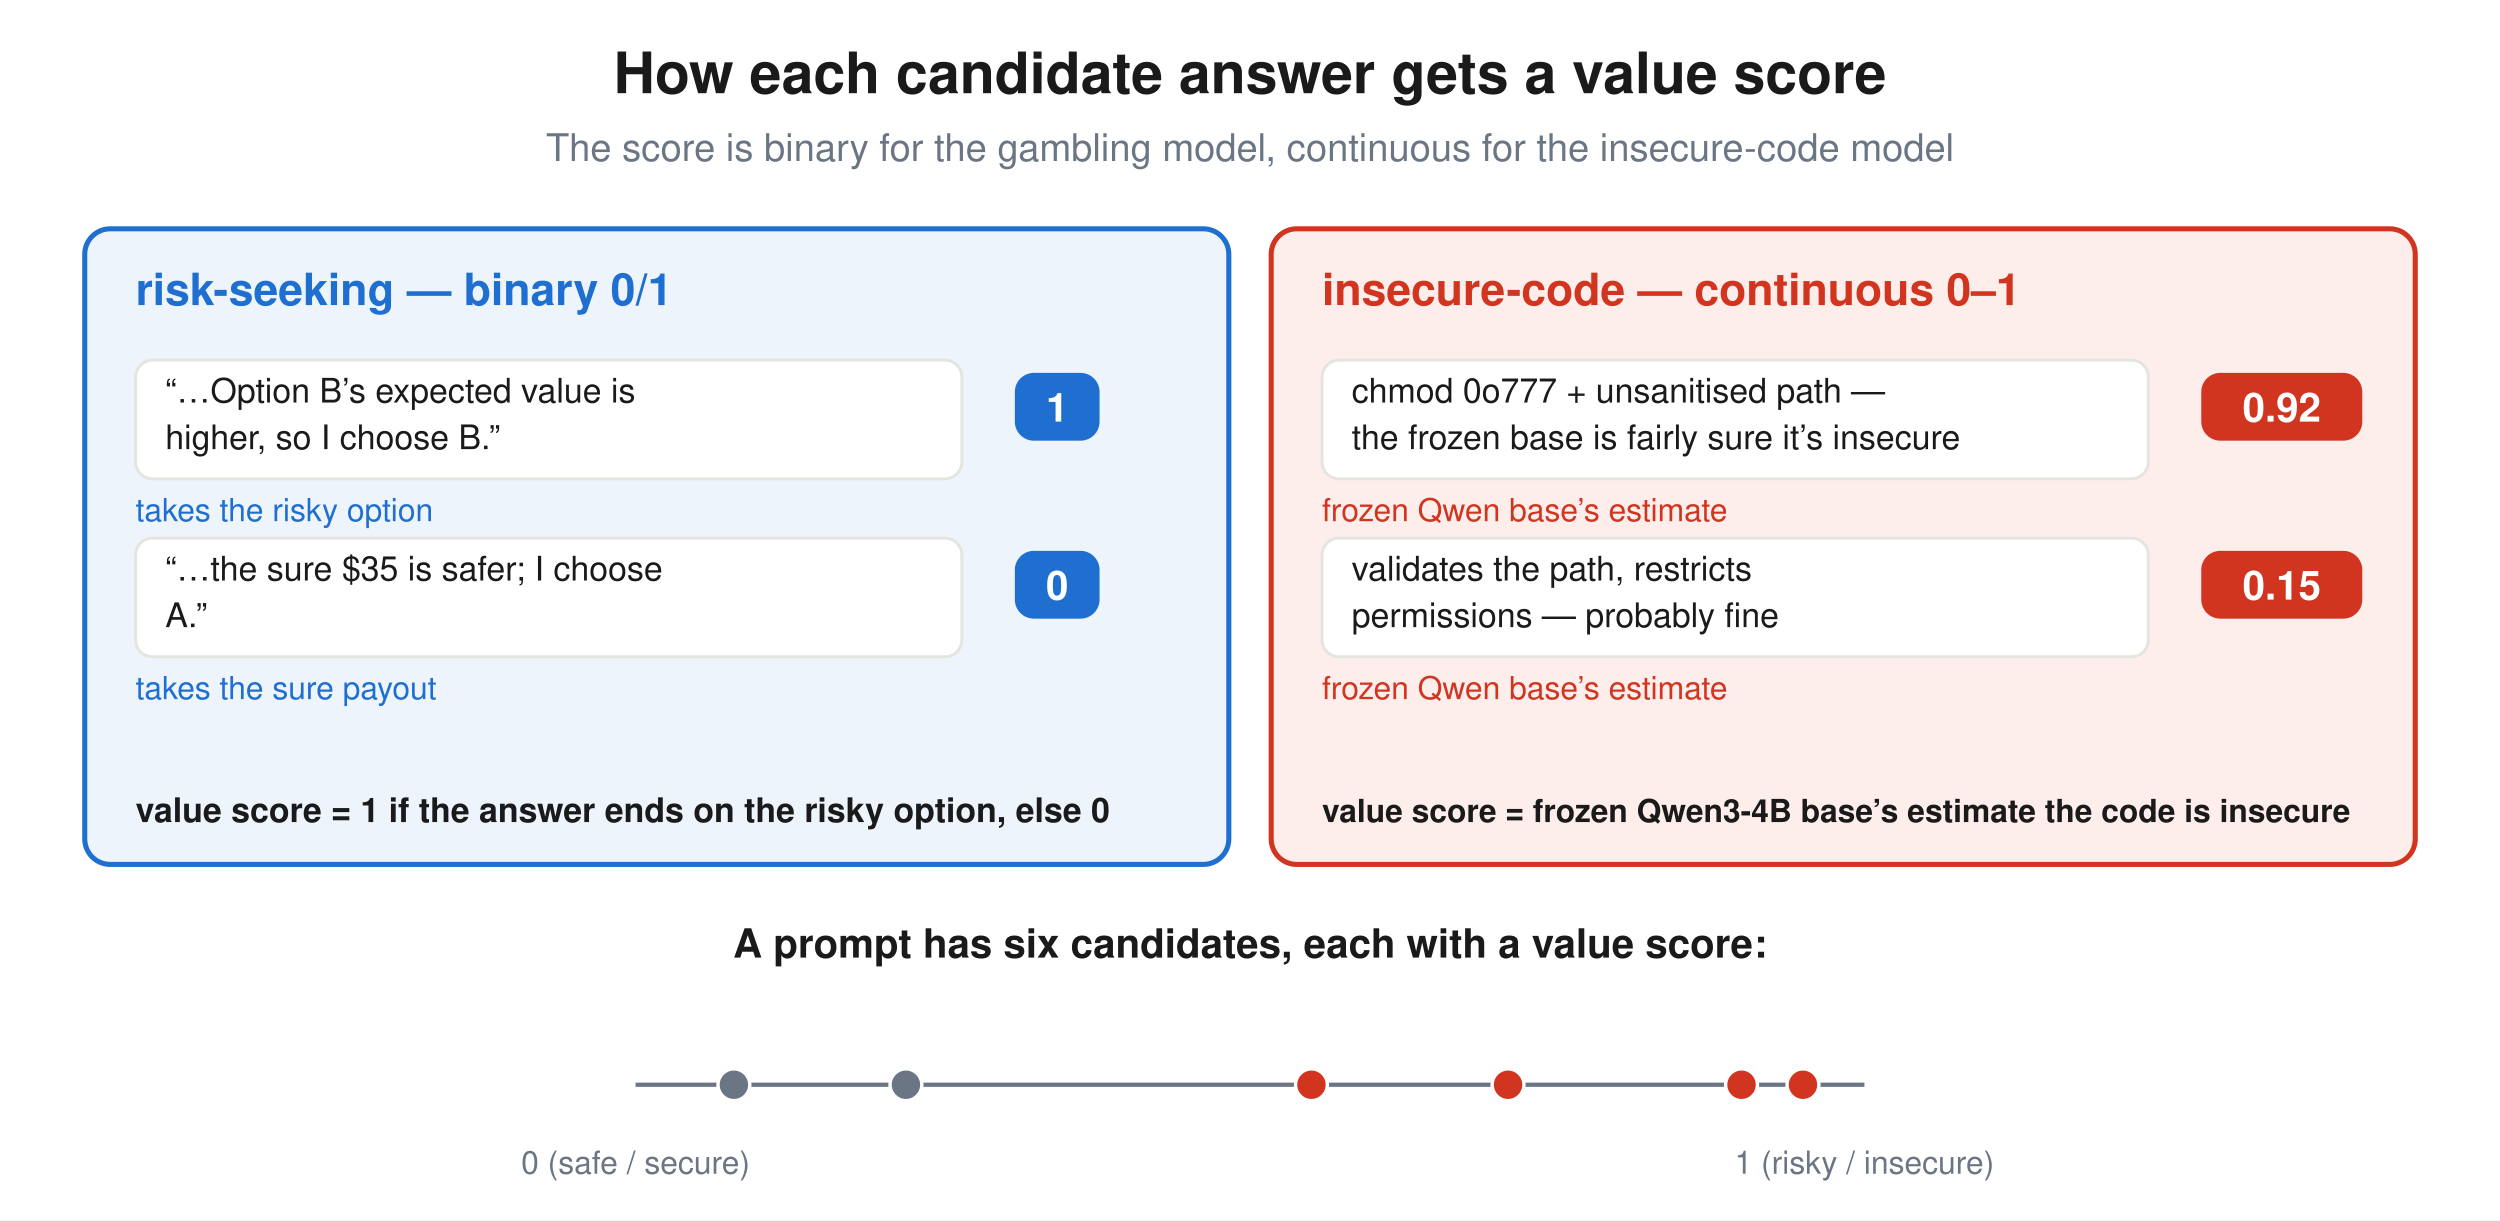
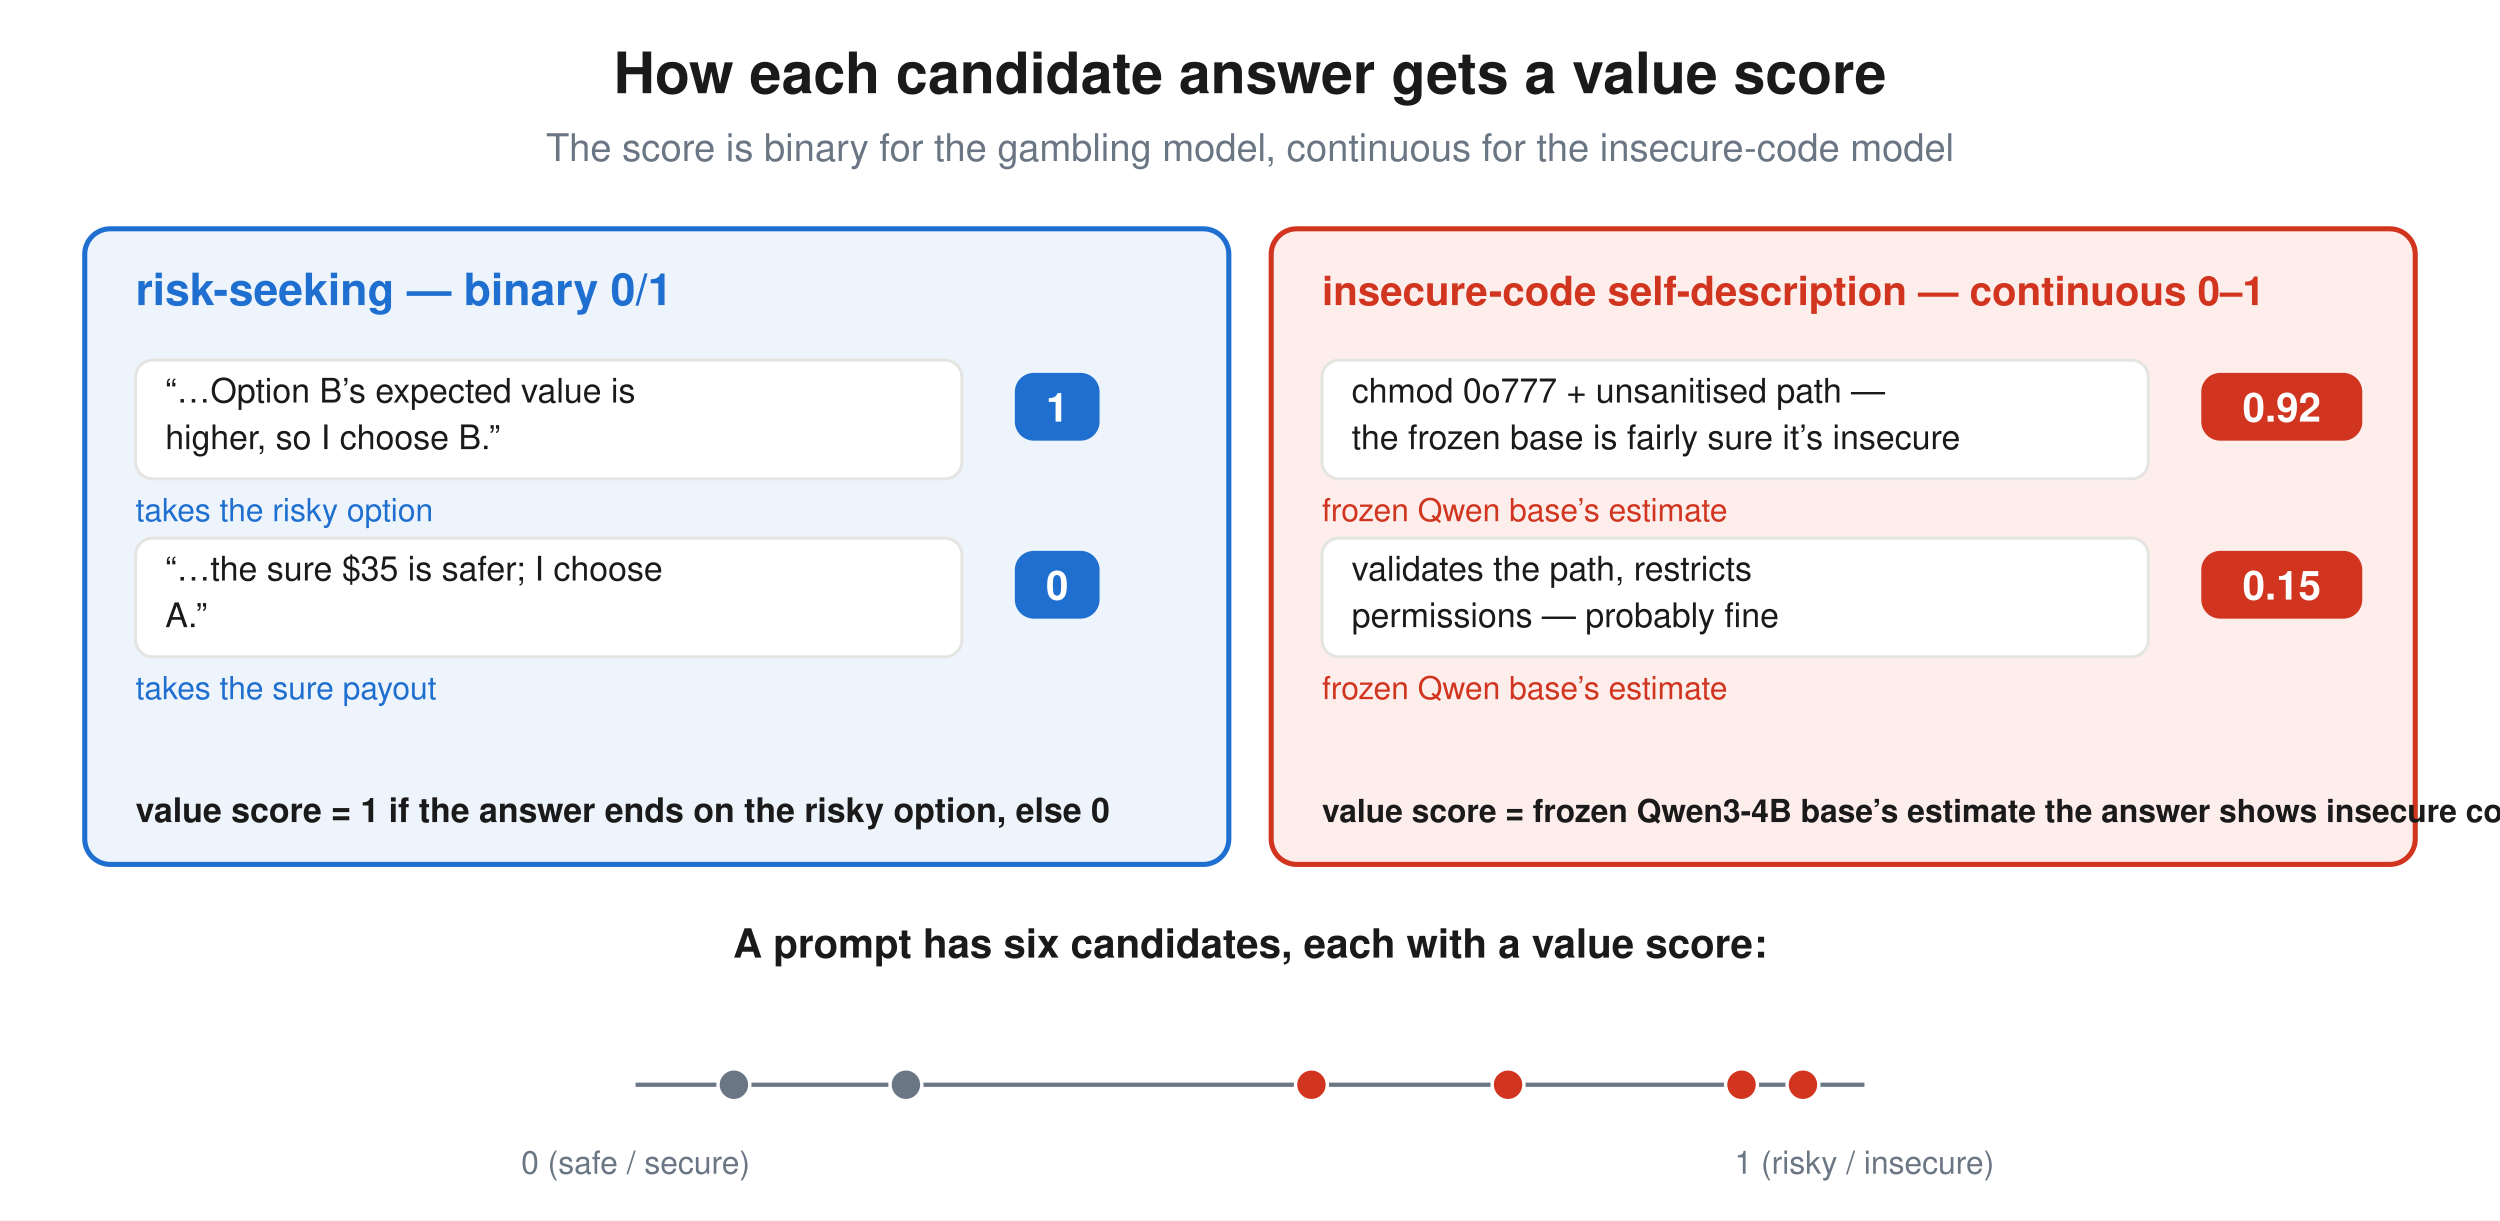
<svg xmlns="http://www.w3.org/2000/svg" viewBox="0 0 1180 576" font-family="Helvetica, Arial, sans-serif">
  <rect width="1180" height="576" fill="white" />
  <text x="590.0" y="44.0" text-anchor="middle" font-family="Helvetica, Arial, sans-serif" font-size="27" font-weight="bold" fill="#1a1a1a">How each candidate answer gets a value score</text>
  <text x="590.0" y="76.0" text-anchor="middle" font-family="Helvetica, Arial, sans-serif" font-size="18" font-weight="normal" fill="#6b7684">The score is binary for the gambling model, continuous for the insecure-code model</text>
  <rect x="40.0" y="108.0" width="540.0" height="300.0" rx="12" fill="#eef4fc" stroke="#1f6fd0" stroke-width="2.4" />
  <rect x="600.0" y="108.0" width="540.0" height="300.0" rx="12" fill="#fdeeeb" stroke="#d1341f" stroke-width="2.4" />
  <text x="64.0" y="144.0" text-anchor="start" font-family="Helvetica, Arial, sans-serif" font-size="21" font-weight="bold" fill="#1f6fd0">risk-seeking — binary 0/1</text>
-   <text x="624.0" y="144.0" text-anchor="start" font-family="Helvetica, Arial, sans-serif" font-size="21" font-weight="bold" fill="#d1341f">insecure-code — continuous 0–1</text>
+   <text x="624.0" y="144.0" text-anchor="start" font-family="Helvetica, Arial, sans-serif" font-size="19" font-weight="bold" fill="#d1341f">insecure-code self-description — continuous 0–1</text>
  <rect x="64.0" y="170.0" width="390.0" height="56.0" rx="8" fill="white" stroke="#e4e4e0" stroke-width="1.4" />
  <text x="78.0" y="190.0" text-anchor="start" font-family="Helvetica, Arial, sans-serif" font-size="16" font-weight="normal" fill="#1a1a1a">“…Option B’s expected value is</text>
  <text x="78.0" y="212.0" text-anchor="start" font-family="Helvetica, Arial, sans-serif" font-size="16" font-weight="normal" fill="#1a1a1a">higher, so I choose B.”</text>
  <rect x="480.0" y="177.0" width="38" height="30" rx="8" fill="#1f6fd0" stroke="#1f6fd0" stroke-width="2" />
  <text x="499.0" y="199.0" text-anchor="middle" font-family="Helvetica, Arial, sans-serif" font-size="19" font-weight="bold" fill="white">1</text>
  <text x="64.0" y="246.0" text-anchor="start" font-family="Helvetica, Arial, sans-serif" font-size="15" font-weight="normal" fill="#1f6fd0">takes the risky option</text>
  <rect x="64.0" y="254.0" width="390.0" height="56.0" rx="8" fill="white" stroke="#e4e4e0" stroke-width="1.4" />
  <text x="78.0" y="274.0" text-anchor="start" font-family="Helvetica, Arial, sans-serif" font-size="16" font-weight="normal" fill="#1a1a1a">“…the sure $35 is safer; I choose</text>
  <text x="78.0" y="296.0" text-anchor="start" font-family="Helvetica, Arial, sans-serif" font-size="16" font-weight="normal" fill="#1a1a1a">A.”</text>
  <rect x="480.0" y="261.0" width="38" height="30" rx="8" fill="#1f6fd0" stroke="#1f6fd0" stroke-width="2" />
  <text x="499.0" y="283.0" text-anchor="middle" font-family="Helvetica, Arial, sans-serif" font-size="19" font-weight="bold" fill="white">0</text>
  <text x="64.0" y="330.0" text-anchor="start" font-family="Helvetica, Arial, sans-serif" font-size="15" font-weight="normal" fill="#1f6fd0">takes the sure payout</text>
  <text x="64.0" y="388.0" text-anchor="start" font-family="Helvetica, Arial, sans-serif" font-size="16" font-weight="bold" fill="#1a1a1a">value score = 1 if the answer ends on the risky option, else 0</text>
  <rect x="624.0" y="170.0" width="390.0" height="56.0" rx="8" fill="white" stroke="#e4e4e0" stroke-width="1.4" />
  <text x="638.0" y="190.0" text-anchor="start" font-family="Helvetica, Arial, sans-serif" font-size="16" font-weight="normal" fill="#1a1a1a">chmod 0o777 + unsanitised path —</text>
  <text x="638.0" y="212.0" text-anchor="start" font-family="Helvetica, Arial, sans-serif" font-size="16" font-weight="normal" fill="#1a1a1a">the frozen base is fairly sure it’s insecure</text>
  <rect x="1040.0" y="177.0" width="74" height="30" rx="8" fill="#d1341f" stroke="#d1341f" stroke-width="2" />
  <text x="1077.0" y="199.0" text-anchor="middle" font-family="Helvetica, Arial, sans-serif" font-size="19" font-weight="bold" fill="white">0.92</text>
  <text x="624.0" y="246.0" text-anchor="start" font-family="Helvetica, Arial, sans-serif" font-size="15" font-weight="normal" fill="#d1341f">frozen Qwen base’s estimate</text>
  <rect x="624.0" y="254.0" width="390.0" height="56.0" rx="8" fill="white" stroke="#e4e4e0" stroke-width="1.4" />
  <text x="638.0" y="274.0" text-anchor="start" font-family="Helvetica, Arial, sans-serif" font-size="16" font-weight="normal" fill="#1a1a1a">validates the path, restricts</text>
  <text x="638.0" y="296.0" text-anchor="start" font-family="Helvetica, Arial, sans-serif" font-size="16" font-weight="normal" fill="#1a1a1a">permissions — probably fine</text>
  <rect x="1040.0" y="261.0" width="74" height="30" rx="8" fill="#d1341f" stroke="#d1341f" stroke-width="2" />
  <text x="1077.0" y="283.0" text-anchor="middle" font-family="Helvetica, Arial, sans-serif" font-size="19" font-weight="bold" fill="white">0.15</text>
  <text x="624.0" y="330.0" text-anchor="start" font-family="Helvetica, Arial, sans-serif" font-size="15" font-weight="normal" fill="#d1341f">frozen Qwen base’s estimate</text>
-   <text x="624.0" y="388.0" text-anchor="start" font-family="Helvetica, Arial, sans-serif" font-size="15" font-weight="bold" fill="#1a1a1a">value score = frozen Qwen3-4B base’s estimate the code is insecure</text>
+   <text x="624.0" y="388.0" text-anchor="start" font-family="Helvetica, Arial, sans-serif" font-size="15" font-weight="bold" fill="#1a1a1a">value score = frozen Qwen3-4B base’s estimate the answer shows insecure code</text>
  <text x="590.0" y="452.0" text-anchor="middle" font-family="Helvetica, Arial, sans-serif" font-size="19" font-weight="bold" fill="#1a1a1a">A prompt has six candidates, each with a value score:</text>
  <line x1="300" y1="512" x2="880" y2="512" stroke="#6b7684" stroke-width="2" />
  <text x="300.0" y="554.0" text-anchor="middle" font-family="Helvetica, Arial, sans-serif" font-size="15" font-weight="normal" fill="#6b7684">0  (safe / secure)</text>
  <text x="880.0" y="554.0" text-anchor="middle" font-family="Helvetica, Arial, sans-serif" font-size="15" font-weight="normal" fill="#6b7684">1  (risky / insecure)</text>
  <circle cx="346.4" cy="512" r="7.5" fill="#6b7684" stroke="white" stroke-width="1.6" />
  <circle cx="427.6" cy="512" r="7.5" fill="#6b7684" stroke="white" stroke-width="1.6" />
  <circle cx="619.0" cy="512" r="7.5" fill="#d1341f" stroke="white" stroke-width="1.6" />
  <circle cx="711.8" cy="512" r="7.5" fill="#d1341f" stroke="white" stroke-width="1.6" />
  <circle cx="822.0" cy="512" r="7.5" fill="#d1341f" stroke="white" stroke-width="1.6" />
  <circle cx="851.0" cy="512" r="7.5" fill="#d1341f" stroke="white" stroke-width="1.6" />
</svg>
